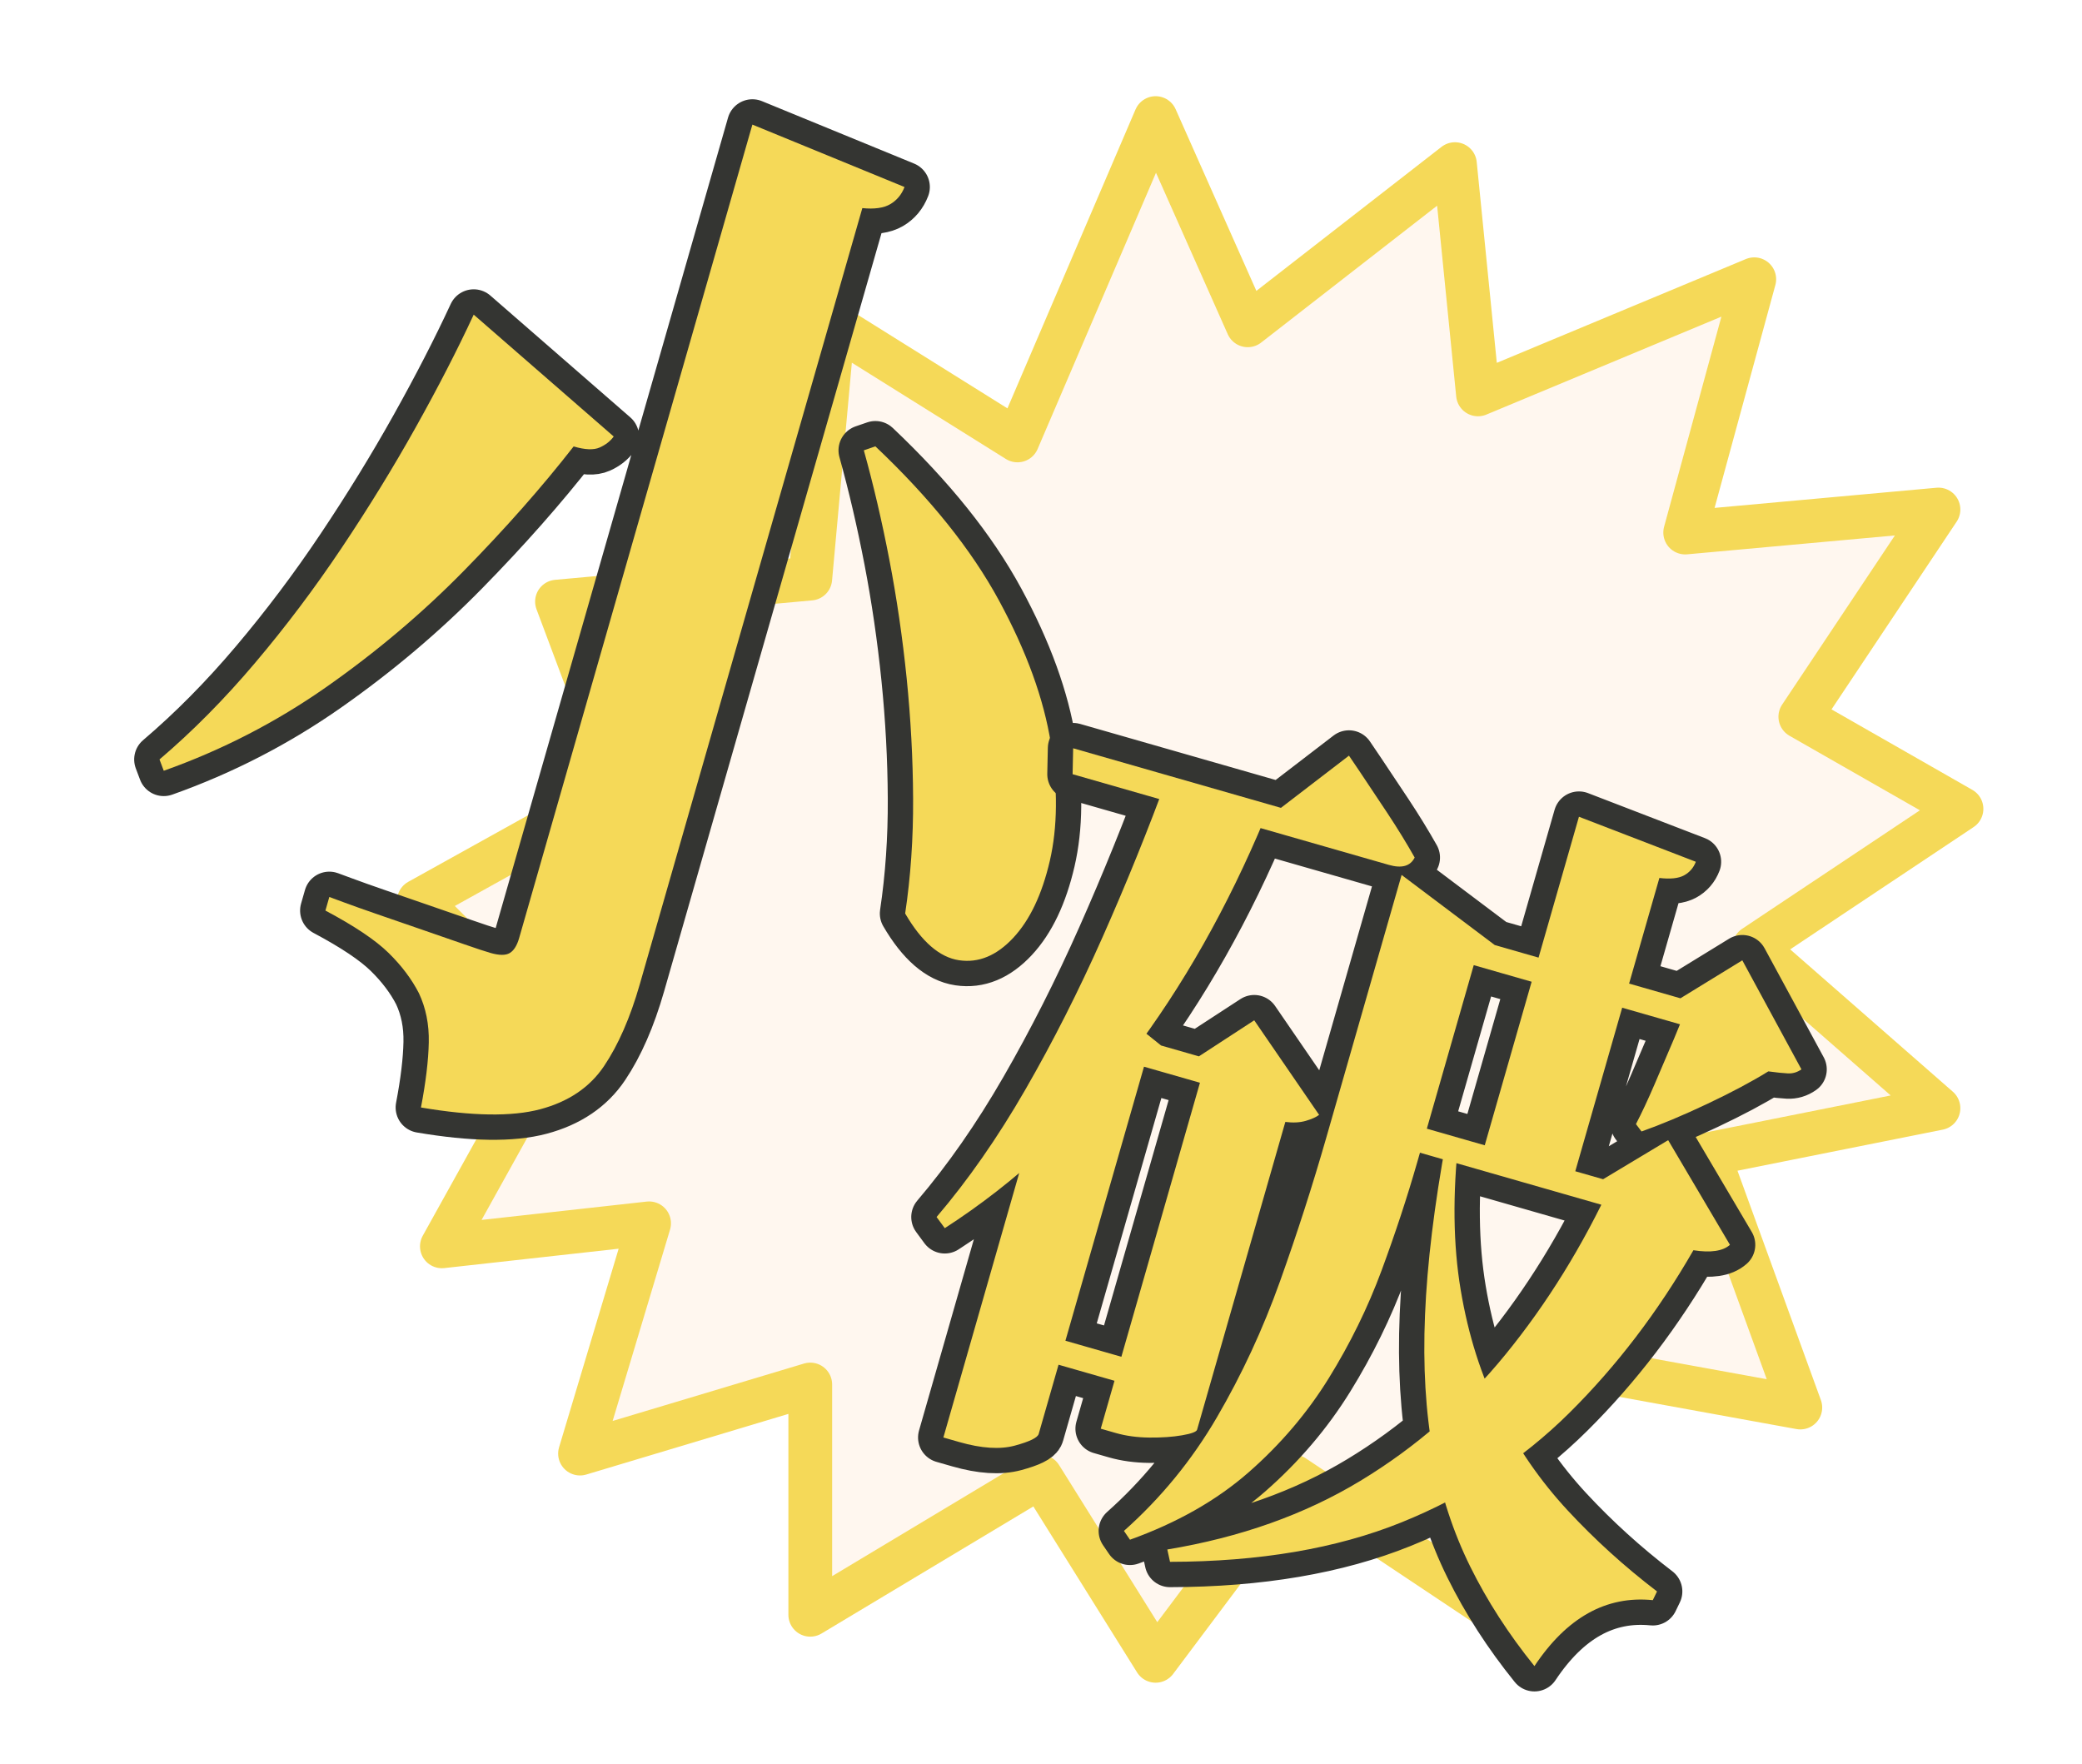
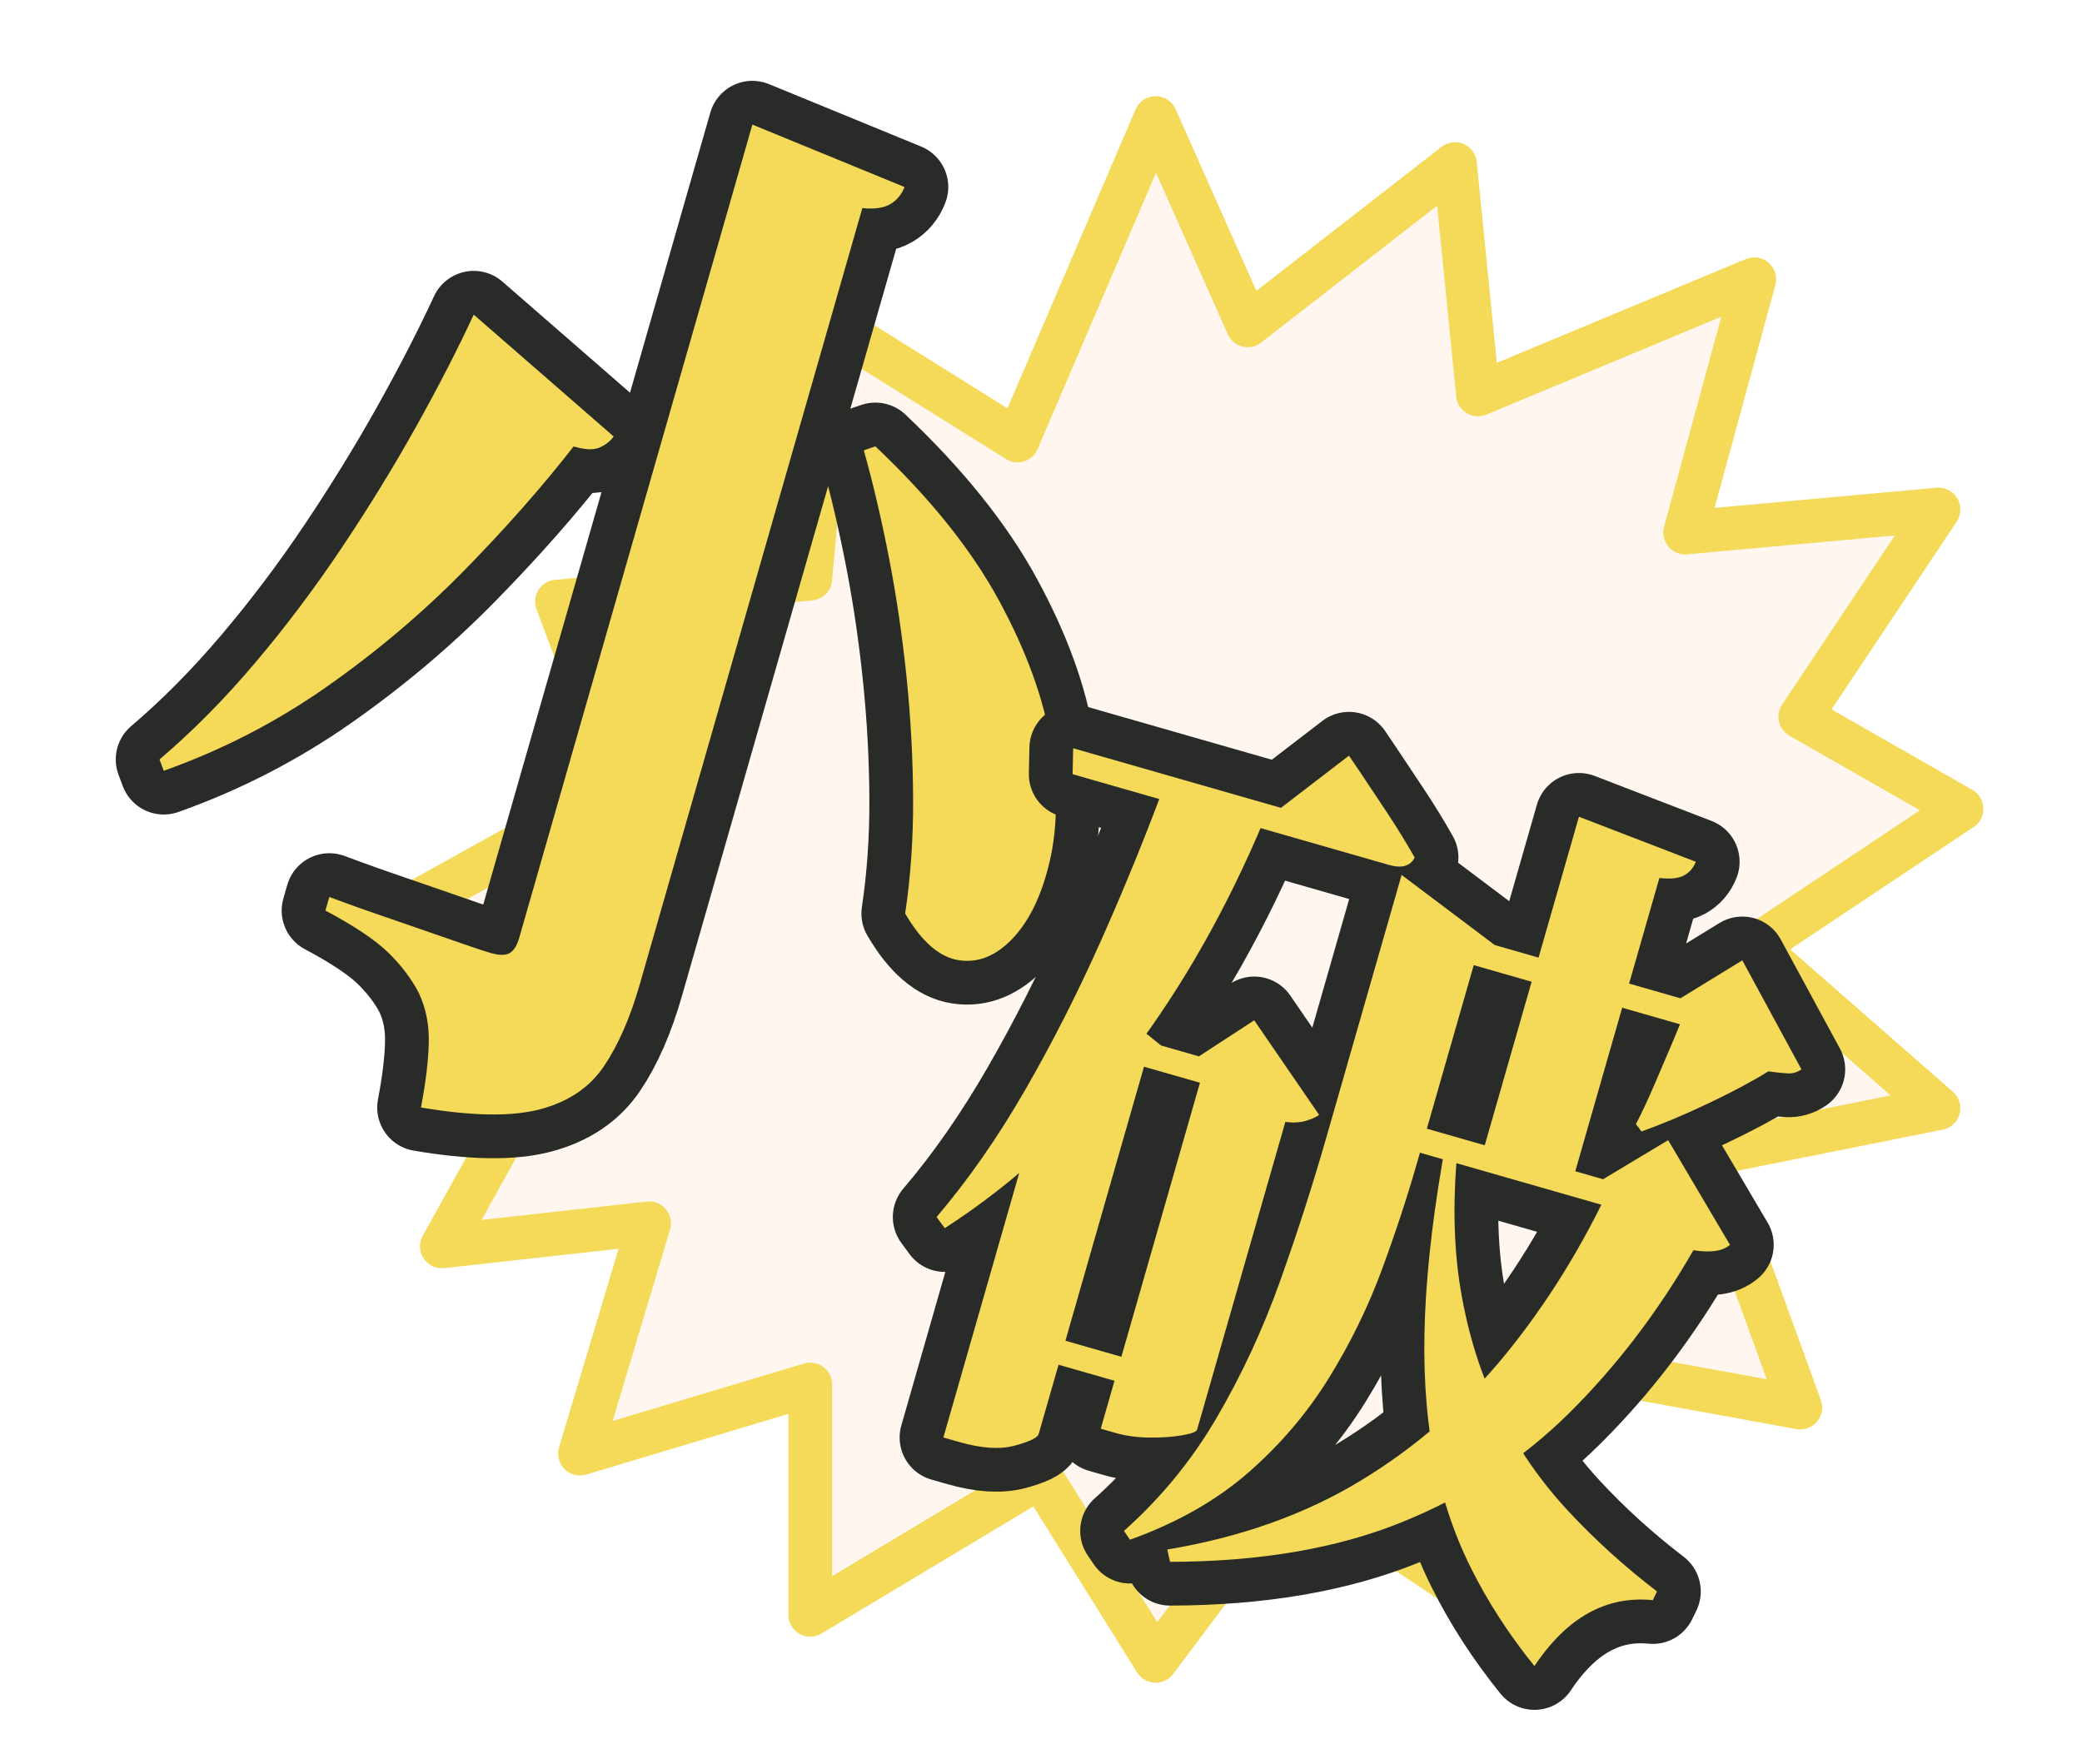
<svg xmlns="http://www.w3.org/2000/svg" viewBox="0 0 85 72">
  <defs />
  <g transform="translate(3 2) scale(.94)">
    <path d="M47 3L51 12 60 5 61 15 73 10 70 21 81 20 75 29 82 33 73 39 81 46 71 48 75 59 64 57 62 68 53 62 47 70 42 62 32 68 32 58 22 61 25 51 16 52 21 43 15 37 24 32 21 24 32 23 33 12 41 17Z" fill="#fff7ef" stroke="#f5d958" stroke-width="1.9" stroke-linejoin="round" />
    <g transform="rotate(16 42 36)">
-       <path d="M29.94 19.96Q34.306 22.226 36.946 24.916Q39.586 27.605 40.827 30.27Q42.068 32.935 42.184 35.174Q42.3 37.414 41.578 38.829Q40.856 40.243 39.586 40.411Q38.315 40.58 36.775 39.105Q36.46 36.708 35.731 34.212Q35.002 31.717 34.019 29.26Q33.035 26.803 31.883 24.531Q30.731 22.26 29.505 20.264ZM11.593 19.27 18.897 22.681Q18.77 23.033 18.443 23.308Q18.117 23.582 17.343 23.576Q16.093 26.68 14.252 30.076Q12.411 33.473 9.899 36.578Q7.387 39.683 4.113 42.022L3.8 41.601Q5.366 39.244 6.634 36.426Q7.903 33.608 8.871 30.593Q9.839 27.578 10.521 24.671Q11.204 21.764 11.593 19.27ZM20.953 8 28.052 8.785Q28.005 9.311 27.662 9.671Q27.318 10.031 26.543 10.17V45.243Q26.543 47.49 26.031 49.078Q25.519 50.666 23.882 51.646Q22.244 52.625 18.882 53Q18.73 51.322 18.429 50.188Q18.129 49.053 17.428 48.253Q16.716 47.495 15.674 46.932Q14.631 46.368 12.536 45.923V45.309Q12.536 45.309 13.178 45.357Q13.819 45.406 14.781 45.457Q15.743 45.509 16.802 45.564Q17.86 45.619 18.72 45.668Q19.58 45.716 19.936 45.716Q20.529 45.716 20.741 45.488Q20.953 45.26 20.953 44.749Z" fill="#f5d958" stroke="#343532" stroke-width="2.2" stroke-linejoin="round" paint-order="stroke fill" />
-       <path d="M59.287 33.364H72.671V34.454H59.287ZM59.132 41.843H71.723V42.928H59.132ZM63.747 27 69.166 27.48Q69.13 27.899 68.838 28.188Q68.546 28.477 67.838 28.593V42.355H63.747ZM57.04 33.364V32.979V31.552L61.769 33.364H61.131V43.384Q61.131 45.724 60.939 48.297Q60.746 50.87 60.022 53.438Q59.298 56.005 57.8 58.328Q56.303 60.65 53.657 62.556L53.3 62.26Q55.025 59.538 55.82 56.41Q56.616 53.282 56.828 49.968Q57.04 46.654 57.04 43.422ZM69.511 41.843H69.095L71.343 39.433L75.176 43.063Q74.843 43.587 73.715 43.726Q72.603 48.216 70.482 52.003Q68.361 55.79 64.777 58.587Q61.193 61.383 55.594 63L55.333 62.517Q59.69 60.446 62.562 57.35Q65.435 54.254 67.12 50.321Q68.805 46.388 69.511 41.843ZM62.575 41.843Q63.19 45.479 64.474 48.169Q65.758 50.86 67.556 52.803Q69.355 54.746 71.574 56.089Q73.794 57.432 76.28 58.406L76.208 58.82Q73.21 59.363 72.056 62.99Q69.864 61.451 68.181 59.601Q66.497 57.751 65.284 55.321Q64.071 52.89 63.285 49.643Q62.498 46.395 62.075 42.057ZM70.552 33.364H70.157L72.286 31.038L76.06 34.882Q75.85 35.141 75.542 35.213Q75.235 35.285 74.702 35.362Q73.853 36.298 72.542 37.45Q71.231 38.603 70.127 39.389L69.806 39.148Q69.969 38.343 70.106 37.272Q70.242 36.201 70.372 35.146Q70.501 34.091 70.552 33.364ZM41.811 30.196H51.199L53.414 27.202Q53.414 27.202 54.096 27.773Q54.777 28.345 55.702 29.137Q56.627 29.929 57.377 30.669Q57.265 31.285 56.387 31.285H42.098ZM46.098 30.196H50.649V30.812Q49.922 37.067 47.883 42.328Q45.844 47.59 42.196 51.767L41.72 51.4Q43.031 48.517 43.9 45.022Q44.77 41.526 45.299 37.73Q45.828 33.933 46.098 30.196ZM46.681 41.552H53.156V42.641H46.681ZM46.638 55.022H53.136V56.106H46.638ZM51.108 41.552H50.749L52.627 39.385L56.468 42.556Q56.319 42.754 55.982 42.966Q55.645 43.178 55.142 43.255V57.159Q55.142 57.303 54.581 57.574Q54.02 57.845 53.249 58.058Q52.479 58.271 51.789 58.271H51.108ZM48.58 41.552V59.233Q48.58 59.487 47.725 60.005Q46.869 60.522 45.36 60.522H44.643V43.832L46.737 40.586L49.041 41.552Z" fill="#f5d958" stroke="#343532" stroke-width="2.2" stroke-linejoin="round" paint-order="stroke fill" />
+       <path d="M29.94 19.96Q34.306 22.226 36.946 24.916Q39.586 27.605 40.827 30.27Q42.068 32.935 42.184 35.174Q42.3 37.414 41.578 38.829Q40.856 40.243 39.586 40.411Q38.315 40.58 36.775 39.105Q36.46 36.708 35.731 34.212Q35.002 31.717 34.019 29.26Q33.035 26.803 31.883 24.531Q30.731 22.26 29.505 20.264ZM11.593 19.27 18.897 22.681Q18.77 23.033 18.443 23.308Q18.117 23.582 17.343 23.576Q16.093 26.68 14.252 30.076Q12.411 33.473 9.899 36.578Q7.387 39.683 4.113 42.022L3.8 41.601Q5.366 39.244 6.634 36.426Q7.903 33.608 8.871 30.593Q9.839 27.578 10.521 24.671Q11.204 21.764 11.593 19.27ZM20.953 8 28.052 8.785Q28.005 9.311 27.662 9.671Q27.318 10.031 26.543 10.17V45.243Q26.543 47.49 26.031 49.078Q25.519 50.666 23.882 51.646Q22.244 52.625 18.882 53Q18.73 51.322 18.429 50.188Q18.129 49.053 17.428 48.253Q16.716 47.495 15.674 46.932Q14.631 46.368 12.536 45.923V45.309Q12.536 45.309 13.178 45.357Q13.819 45.406 14.781 45.457Q15.743 45.509 16.802 45.564Q17.86 45.619 18.72 45.668Q19.58 45.716 19.936 45.716Q20.529 45.716 20.741 45.488Q20.953 45.26 20.953 44.749Z" fill="#f5d958" stroke="#292b28" stroke-width="3.8" stroke-linejoin="round" paint-order="stroke fill" />
+       <path d="M59.287 33.364H72.671V34.454H59.287ZM59.132 41.843H71.723V42.928H59.132ZM63.747 27 69.166 27.48Q69.13 27.899 68.838 28.188Q68.546 28.477 67.838 28.593V42.355H63.747ZM57.04 33.364V32.979V31.552L61.769 33.364H61.131V43.384Q61.131 45.724 60.939 48.297Q60.746 50.87 60.022 53.438Q59.298 56.005 57.8 58.328Q56.303 60.65 53.657 62.556L53.3 62.26Q55.025 59.538 55.82 56.41Q56.616 53.282 56.828 49.968Q57.04 46.654 57.04 43.422ZM69.511 41.843H69.095L71.343 39.433L75.176 43.063Q74.843 43.587 73.715 43.726Q72.603 48.216 70.482 52.003Q68.361 55.79 64.777 58.587Q61.193 61.383 55.594 63L55.333 62.517Q59.69 60.446 62.562 57.35Q65.435 54.254 67.12 50.321Q68.805 46.388 69.511 41.843ZM62.575 41.843Q63.19 45.479 64.474 48.169Q65.758 50.86 67.556 52.803Q69.355 54.746 71.574 56.089Q73.794 57.432 76.28 58.406L76.208 58.82Q73.21 59.363 72.056 62.99Q69.864 61.451 68.181 59.601Q66.497 57.751 65.284 55.321Q64.071 52.89 63.285 49.643Q62.498 46.395 62.075 42.057ZM70.552 33.364H70.157L72.286 31.038L76.06 34.882Q75.85 35.141 75.542 35.213Q75.235 35.285 74.702 35.362Q73.853 36.298 72.542 37.45Q71.231 38.603 70.127 39.389L69.806 39.148Q69.969 38.343 70.106 37.272Q70.242 36.201 70.372 35.146Q70.501 34.091 70.552 33.364ZM41.811 30.196H51.199L53.414 27.202Q53.414 27.202 54.096 27.773Q54.777 28.345 55.702 29.137Q56.627 29.929 57.377 30.669Q57.265 31.285 56.387 31.285H42.098ZM46.098 30.196H50.649V30.812Q49.922 37.067 47.883 42.328Q45.844 47.59 42.196 51.767L41.72 51.4Q43.031 48.517 43.9 45.022Q44.77 41.526 45.299 37.73Q45.828 33.933 46.098 30.196ZM46.681 41.552H53.156V42.641H46.681ZM46.638 55.022H53.136V56.106H46.638ZM51.108 41.552H50.749L52.627 39.385L56.468 42.556Q56.319 42.754 55.982 42.966Q55.645 43.178 55.142 43.255V57.159Q55.142 57.303 54.581 57.574Q54.02 57.845 53.249 58.058Q52.479 58.271 51.789 58.271H51.108ZM48.58 41.552V59.233Q48.58 59.487 47.725 60.005Q46.869 60.522 45.36 60.522H44.643V43.832L46.737 40.586L49.041 41.552Z" fill="#f5d958" stroke="#292b28" stroke-width="3.8" stroke-linejoin="round" paint-order="stroke fill" />
    </g>
  </g>
</svg>
